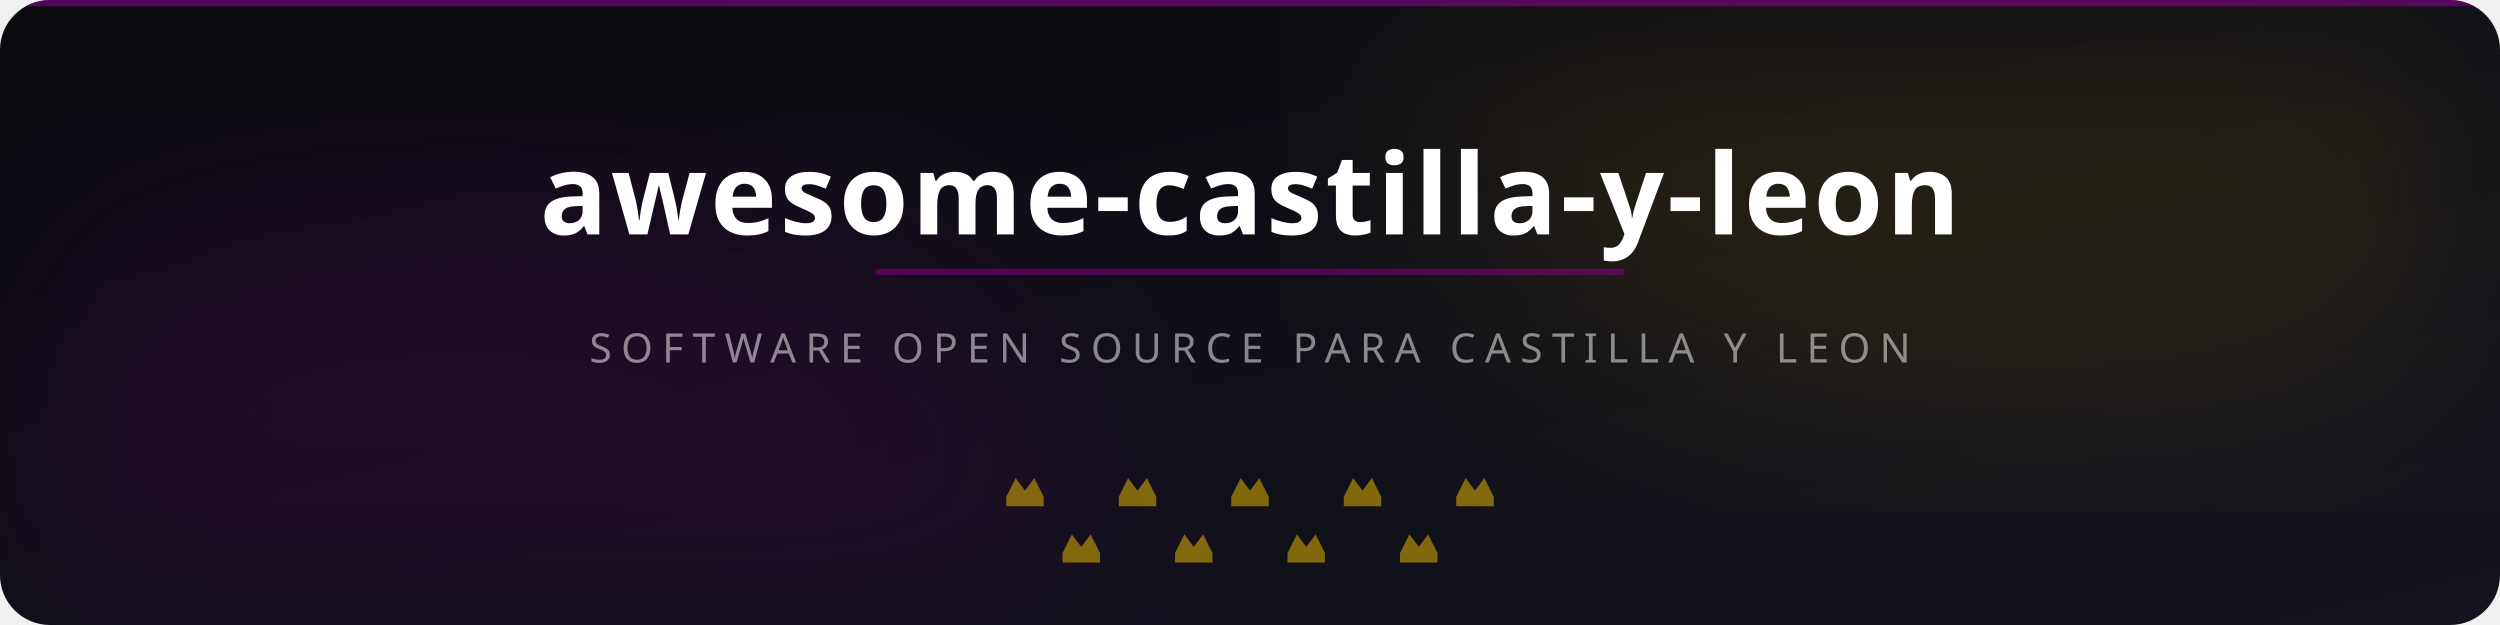
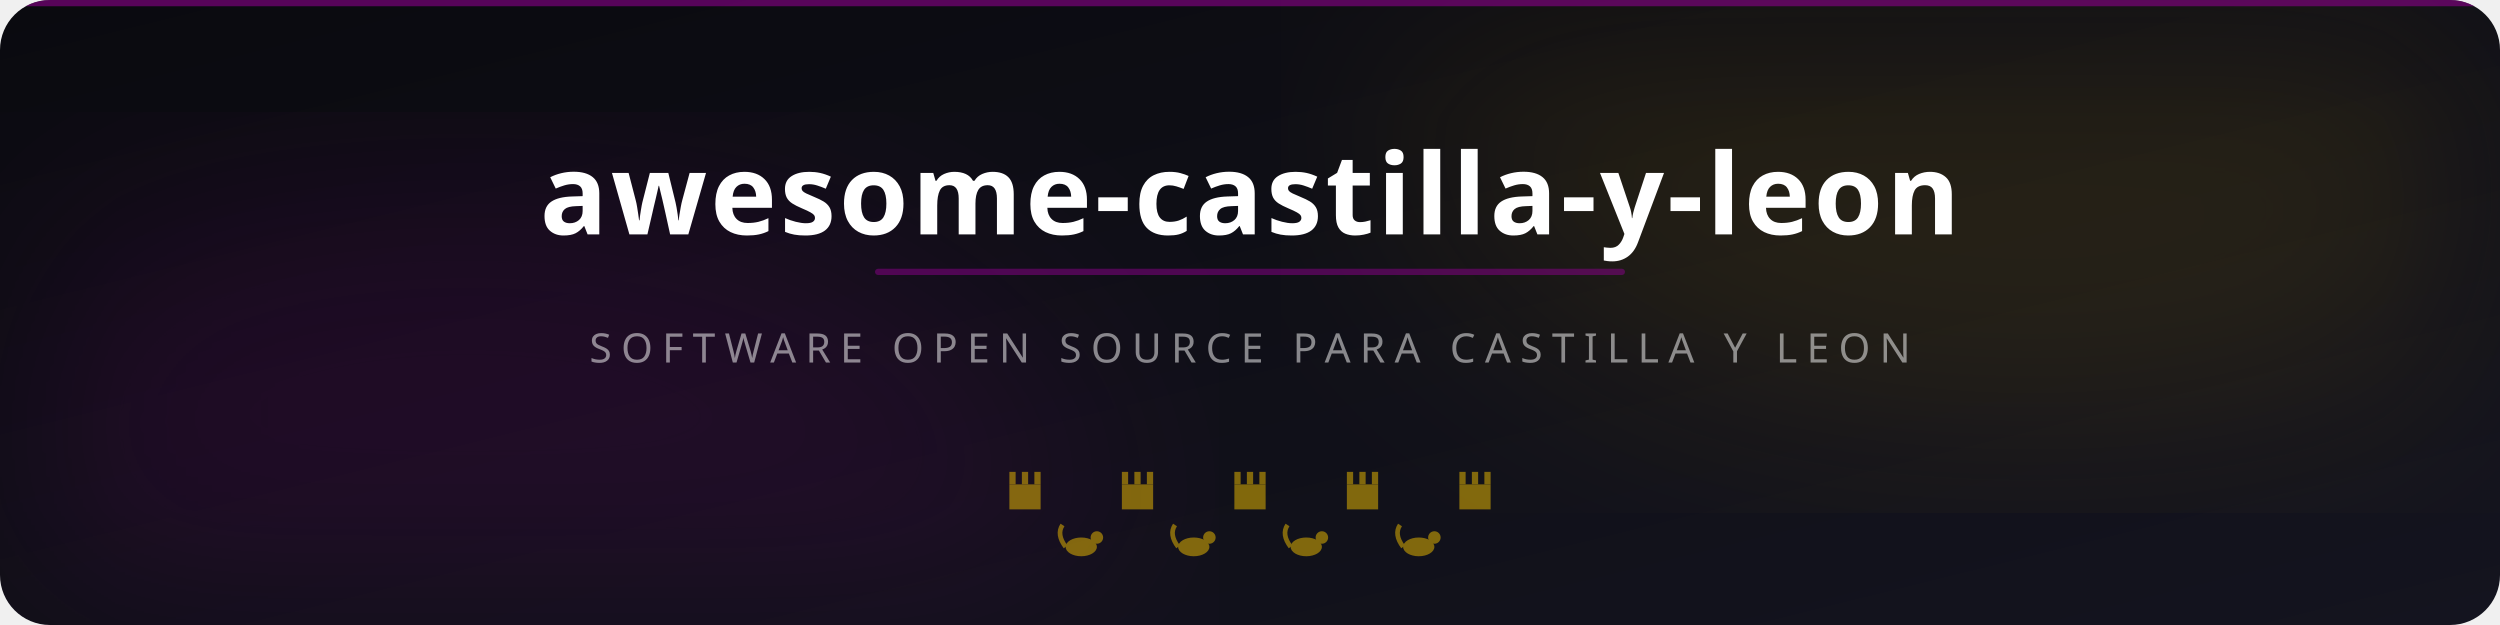
<svg xmlns="http://www.w3.org/2000/svg" viewBox="0 0 800 200" width="800" height="200">
  <defs>
    <clipPath id="r">
      <rect width="800" height="200" rx="16" />
    </clipPath>
    <linearGradient id="bg" x1="0%" y1="0%" x2="100%" y2="100%">
      <stop offset="0%" stop-color="#0a0a0f" />
      <stop offset="100%" stop-color="#14141f" />
    </linearGradient>
    <filter id="b1">
      <feGaussianBlur stdDeviation="40" />
    </filter>
  </defs>
  <g clip-path="url(#r)">
    <rect width="800" height="200" fill="url(#bg)" />
    <ellipse cx="150" cy="180" rx="200" ry="120" fill="#8B008B" opacity="0.15" filter="url(#b1)" />
    <ellipse cx="650" cy="20" rx="200" ry="120" fill="#F1BF00" opacity="0.1" filter="url(#b1)" />
    <rect width="800" height="2" fill="#8B008B" opacity="0.6" />
    <text x="400" y="75" text-anchor="middle" font-family="system-ui,sans-serif" font-size="36" fill="#fff" font-weight="700" letter-spacing="1">awesome-castilla-y-leon</text>
    <rect x="280" y="86" width="240" height="2" rx="1" fill="#8B008B" opacity="0.5" />
    <text x="400" y="116" text-anchor="middle" font-family="system-ui,sans-serif" font-size="13" fill="rgba(255,255,255,0.5)" font-weight="300" letter-spacing="3">SOFTWARE OPEN SOURCE PARA CASTILLA Y LEON</text>
    <g fill="#F1BF00" opacity="0.5" transform="translate(400,155)">
      <g transform="translate(-72,0)">
-         <path d="M-6,4h12v3h-12z M-6,4l3-6 3,4 3-4 3,6z" />
+         <rect x="-5" y="0" width="10" height="8" />
+         <rect x="-5" y="-4" width="2" height="4" />
+         <rect x="-1" y="-4" width="2" height="4" />
+         <rect x="3" y="-4" width="2" height="4" />
      </g>
      <g transform="translate(-36,0)">
-         <path d="M-6,4h12v3h-12z M-6,4l3-6 3,4 3-4 3,6z" />
+         <rect x="-5" y="0" width="10" height="8" />
+         <rect x="-5" y="-4" width="2" height="4" />
+         <rect x="-1" y="-4" width="2" height="4" />
+         <rect x="3" y="-4" width="2" height="4" />
      </g>
      <g transform="translate(0,0)">
-         <path d="M-6,4h12v3h-12z M-6,4l3-6 3,4 3-4 3,6z" />
+         <rect x="-5" y="0" width="10" height="8" />
+         <rect x="-5" y="-4" width="2" height="4" />
+         <rect x="-1" y="-4" width="2" height="4" />
+         <rect x="3" y="-4" width="2" height="4" />
      </g>
      <g transform="translate(36,0)">
-         <path d="M-6,4h12v3h-12z M-6,4l3-6 3,4 3-4 3,6z" />
+         <rect x="-5" y="0" width="10" height="8" />
+         <rect x="-5" y="-4" width="2" height="4" />
+         <rect x="-1" y="-4" width="2" height="4" />
+         <rect x="3" y="-4" width="2" height="4" />
      </g>
      <g transform="translate(72,0)">
-         <path d="M-6,4h12v3h-12z M-6,4l3-6 3,4 3-4 3,6z" />
+         <rect x="-5" y="0" width="10" height="8" />
+         <rect x="-5" y="-4" width="2" height="4" />
+         <rect x="-1" y="-4" width="2" height="4" />
+         <rect x="3" y="-4" width="2" height="4" />
      </g>
      <g transform="translate(-54,18)">
-         <path d="M-6,4h12v3h-12z M-6,4l3-6 3,4 3-4 3,6z" />
+         <ellipse cx="0" cy="2" rx="5" ry="3" />
+         <circle cx="5" cy="-1" r="2" />
+         <path d="M-5,2 Q-8,-2 -6,-5" fill="none" stroke="#F1BF00" stroke-width="1.5" />
      </g>
      <g transform="translate(-18,18)">
-         <path d="M-6,4h12v3h-12z M-6,4l3-6 3,4 3-4 3,6z" />
+         <ellipse cx="0" cy="2" rx="5" ry="3" />
+         <circle cx="5" cy="-1" r="2" />
+         <path d="M-5,2 Q-8,-2 -6,-5" fill="none" stroke="#F1BF00" stroke-width="1.5" />
      </g>
      <g transform="translate(18,18)">
-         <path d="M-6,4h12v3h-12z M-6,4l3-6 3,4 3-4 3,6z" />
+         <ellipse cx="0" cy="2" rx="5" ry="3" />
+         <circle cx="5" cy="-1" r="2" />
+         <path d="M-5,2 Q-8,-2 -6,-5" fill="none" stroke="#F1BF00" stroke-width="1.5" />
      </g>
      <g transform="translate(54,18)">
-         <path d="M-6,4h12v3h-12z M-6,4l3-6 3,4 3-4 3,6z" />
+         <ellipse cx="0" cy="2" rx="5" ry="3" />
+         <circle cx="5" cy="-1" r="2" />
+         <path d="M-5,2 Q-8,-2 -6,-5" fill="none" stroke="#F1BF00" stroke-width="1.5" />
      </g>
    </g>
  </g>
</svg>
